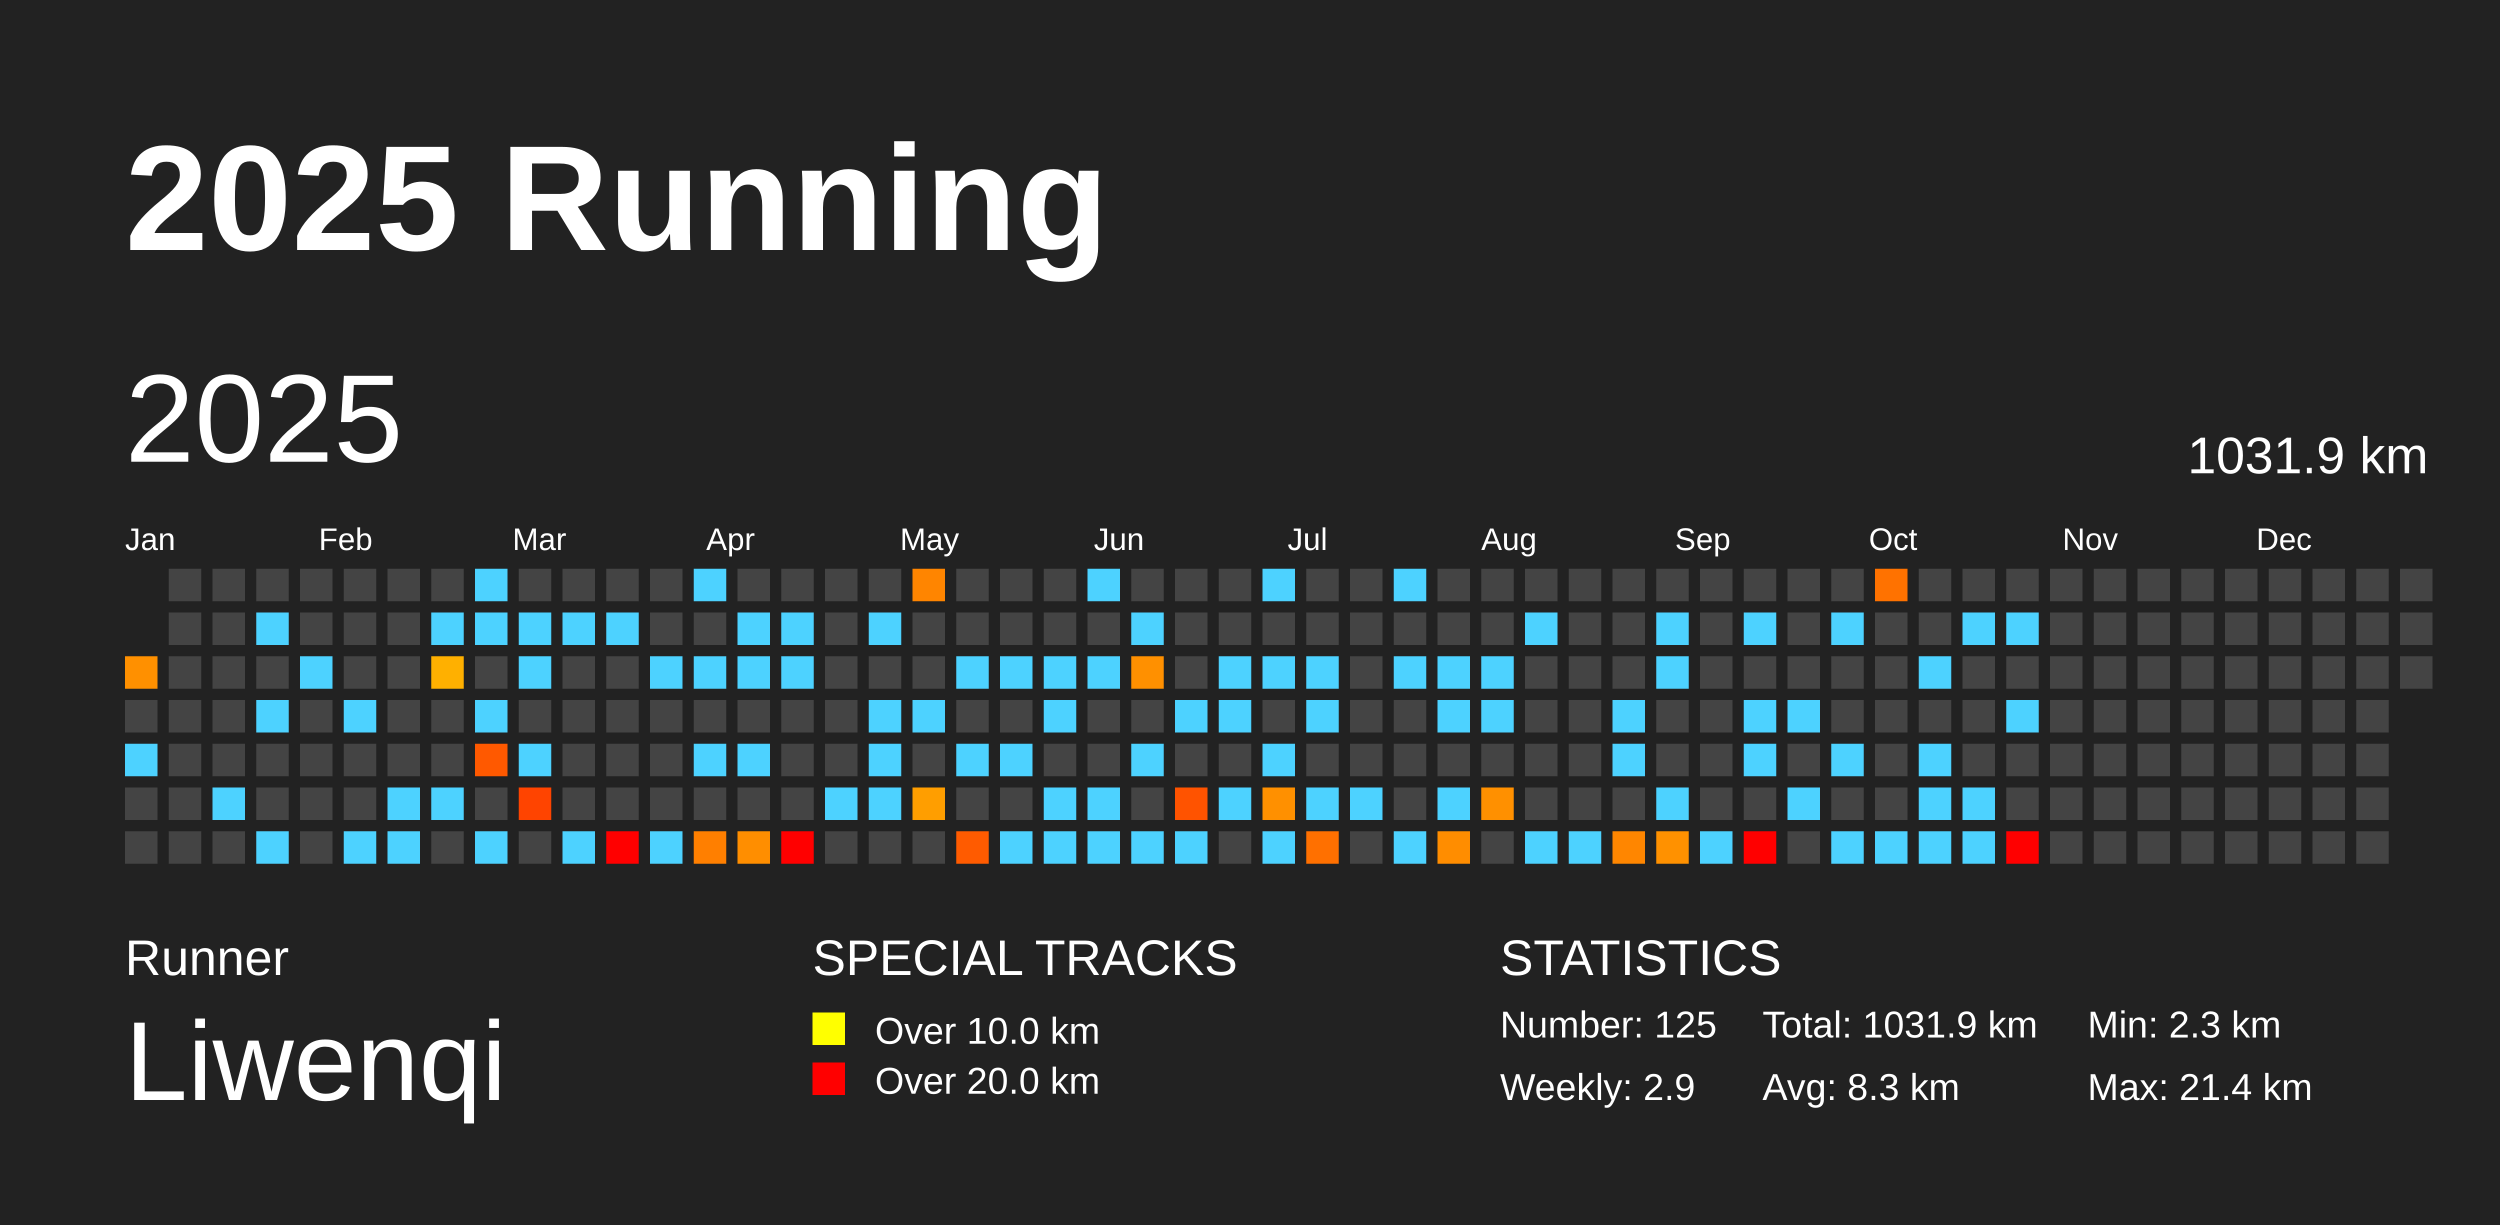
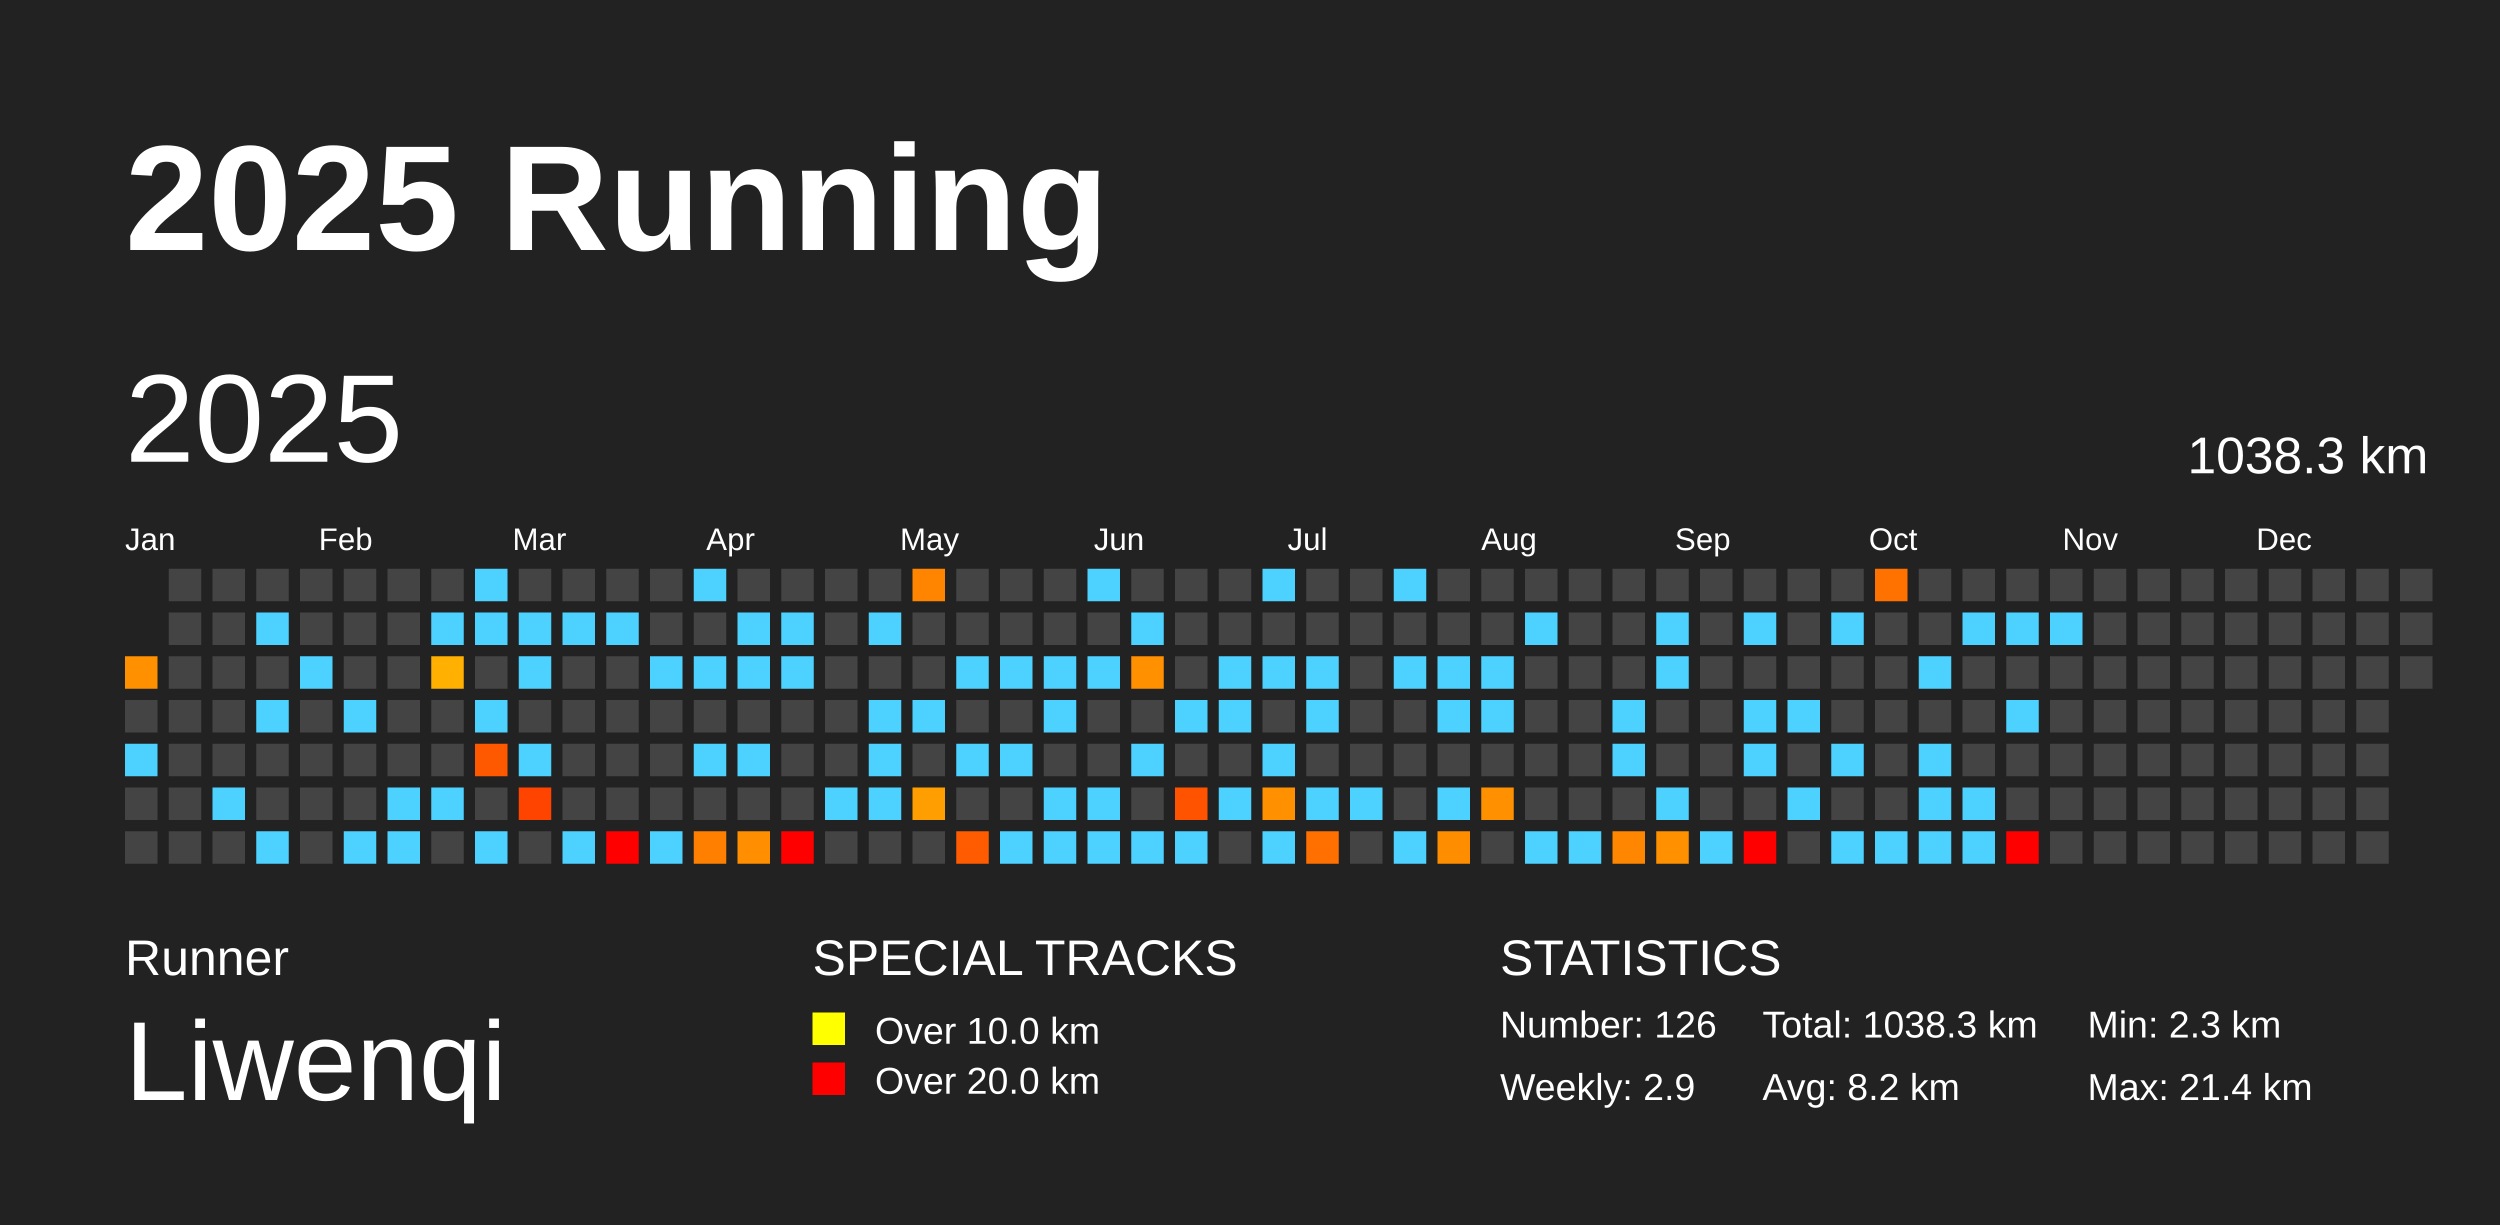
<svg xmlns="http://www.w3.org/2000/svg" baseProfile="full" height="98mm" version="1.1" viewBox="0,0,200,98" width="200mm">
  <defs />
  <rect fill="#222222" height="98" width="200" x="0" y="0" />
  <text fill="#FFFFFF" style="font-size:12px; font-family:Arial; font-weight:bold;" x="10" y="20">2025 Running</text>
  <text fill="#FFFFFF" style="font-size:4px; font-family:Arial" x="10" y="78">Runner</text>
  <text fill="#FFFFFF" style="font-size:9px; font-family:Arial" x="10" y="88">Liwenqi</text>
  <text fill="#FFFFFF" style="font-size:4px; font-family:Arial" x="65" y="78">SPECIAL TRACKS</text>
  <rect fill="yellow" height="2.6" width="2.6" x="65" y="81" />
  <text fill="#FFFFFF" style="font-size:3px; font-family:Arial" x="70" y="83.5">Over 10.0 km</text>
  <rect fill="red" height="2.6" width="2.6" x="65" y="85" />
  <text fill="#FFFFFF" style="font-size:3px; font-family:Arial" x="70" y="87.5">Over 20.0 km</text>
  <text fill="#FFFFFF" style="font-size:4px; font-family:Arial" x="120" y="78">STATISTICS</text>
-   <text fill="#FFFFFF" style="font-size:3px; font-family:Arial" x="120" y="83">Number: 125</text>
+   <text fill="#FFFFFF" style="font-size:3px; font-family:Arial" x="120" y="83">Number: 126</text>
  <text fill="#FFFFFF" style="font-size:3px; font-family:Arial" x="120" y="88">Weekly: 2.9</text>
-   <text fill="#FFFFFF" style="font-size:3px; font-family:Arial" x="141" y="83">Total: 1031.9 km</text>
-   <text fill="#FFFFFF" style="font-size:3px; font-family:Arial" x="141" y="88">Avg: 8.3 km</text>
+   <text fill="#FFFFFF" style="font-size:3px; font-family:Arial" x="141" y="83">Total: 1038.3 km</text>
+   <text fill="#FFFFFF" style="font-size:3px; font-family:Arial" x="141" y="88">Avg: 8.2 km</text>
  <text fill="#FFFFFF" style="font-size:3px; font-family:Arial" x="167" y="83">Min: 2.3 km</text>
  <text fill="#FFFFFF" style="font-size:3px; font-family:Arial" x="167" y="88">Max: 21.4 km</text>
  <text dominant-baseline="hanging" fill="#FFFFFF" style="font-size:10.0px; font-family:Arial;" x="10" y="30">2025</text>
-   <text dominant-baseline="hanging" fill="#FFFFFF" style="font-size:4.125px; font-family:Arial;" x="175" y="35">1031.9 km</text>
+   <text dominant-baseline="hanging" fill="#FFFFFF" style="font-size:4.125px; font-family:Arial;" x="175" y="35">1038.3 km</text>
  <text fill="#FFFFFF" style="font-size:2.5px; font-family:Arial" x="10.0" y="44">Jan</text>
  <text fill="#FFFFFF" style="font-size:2.5px; font-family:Arial" x="25.5" y="44">Feb</text>
  <text fill="#FFFFFF" style="font-size:2.5px; font-family:Arial" x="41.0" y="44">Mar</text>
  <text fill="#FFFFFF" style="font-size:2.5px; font-family:Arial" x="56.5" y="44">Apr</text>
  <text fill="#FFFFFF" style="font-size:2.5px; font-family:Arial" x="72.0" y="44">May</text>
  <text fill="#FFFFFF" style="font-size:2.5px; font-family:Arial" x="87.5" y="44">Jun</text>
  <text fill="#FFFFFF" style="font-size:2.5px; font-family:Arial" x="103.0" y="44">Jul</text>
  <text fill="#FFFFFF" style="font-size:2.5px; font-family:Arial" x="118.5" y="44">Aug</text>
  <text fill="#FFFFFF" style="font-size:2.5px; font-family:Arial" x="134.0" y="44">Sep</text>
  <text fill="#FFFFFF" style="font-size:2.5px; font-family:Arial" x="149.5" y="44">Oct</text>
  <text fill="#FFFFFF" style="font-size:2.5px; font-family:Arial" x="165.0" y="44">Nov</text>
  <text fill="#FFFFFF" style="font-size:2.5px; font-family:Arial" x="180.5" y="44">Dec</text>
  <rect fill="#ff9000" height="2.6" width="2.6" x="10.0" y="52.5" />
  <rect fill="#444444" height="2.6" width="2.6" x="10.0" y="56.0" />
  <rect fill="#4dd2ff" height="2.6" width="2.6" x="10.0" y="59.5" />
  <rect fill="#444444" height="2.6" width="2.6" x="10.0" y="63.0" />
  <rect fill="#444444" height="2.6" width="2.6" x="10.0" y="66.5" />
  <rect fill="#444444" height="2.6" width="2.6" x="13.5" y="45.5" />
  <rect fill="#444444" height="2.6" width="2.6" x="13.5" y="49.0" />
  <rect fill="#444444" height="2.6" width="2.6" x="13.5" y="52.5" />
  <rect fill="#444444" height="2.6" width="2.6" x="13.5" y="56.0" />
  <rect fill="#444444" height="2.6" width="2.6" x="13.5" y="59.5" />
  <rect fill="#444444" height="2.6" width="2.6" x="13.5" y="63.0" />
  <rect fill="#444444" height="2.6" width="2.6" x="13.5" y="66.5" />
  <rect fill="#444444" height="2.6" width="2.6" x="17.0" y="45.5" />
  <rect fill="#444444" height="2.6" width="2.6" x="17.0" y="49.0" />
  <rect fill="#444444" height="2.6" width="2.6" x="17.0" y="52.5" />
  <rect fill="#444444" height="2.6" width="2.6" x="17.0" y="56.0" />
  <rect fill="#444444" height="2.6" width="2.6" x="17.0" y="59.5" />
  <rect fill="#4dd2ff" height="2.6" width="2.6" x="17.0" y="63.0" />
  <rect fill="#444444" height="2.6" width="2.6" x="17.0" y="66.5" />
  <rect fill="#444444" height="2.6" width="2.6" x="20.5" y="45.5" />
  <rect fill="#4dd2ff" height="2.6" width="2.6" x="20.5" y="49.0" />
  <rect fill="#444444" height="2.6" width="2.6" x="20.5" y="52.5" />
  <rect fill="#4dd2ff" height="2.6" width="2.6" x="20.5" y="56.0" />
  <rect fill="#444444" height="2.6" width="2.6" x="20.5" y="59.5" />
  <rect fill="#444444" height="2.6" width="2.6" x="20.5" y="63.0" />
  <rect fill="#4dd2ff" height="2.6" width="2.6" x="20.5" y="66.5" />
  <rect fill="#444444" height="2.6" width="2.6" x="24.0" y="45.5" />
  <rect fill="#444444" height="2.6" width="2.6" x="24.0" y="49.0" />
  <rect fill="#4dd2ff" height="2.6" width="2.6" x="24.0" y="52.5" />
  <rect fill="#444444" height="2.6" width="2.6" x="24.0" y="56.0" />
  <rect fill="#444444" height="2.6" width="2.6" x="24.0" y="59.5" />
  <rect fill="#444444" height="2.6" width="2.6" x="24.0" y="63.0" />
  <rect fill="#444444" height="2.6" width="2.6" x="24.0" y="66.5" />
  <rect fill="#444444" height="2.6" width="2.6" x="27.5" y="45.5" />
  <rect fill="#444444" height="2.6" width="2.6" x="27.5" y="49.0" />
  <rect fill="#444444" height="2.6" width="2.6" x="27.5" y="52.5" />
  <rect fill="#4dd2ff" height="2.6" width="2.6" x="27.5" y="56.0" />
  <rect fill="#444444" height="2.6" width="2.6" x="27.5" y="59.5" />
  <rect fill="#444444" height="2.6" width="2.6" x="27.5" y="63.0" />
  <rect fill="#4dd2ff" height="2.6" width="2.6" x="27.5" y="66.5" />
  <rect fill="#444444" height="2.6" width="2.6" x="31.0" y="45.5" />
  <rect fill="#444444" height="2.6" width="2.6" x="31.0" y="49.0" />
  <rect fill="#444444" height="2.6" width="2.6" x="31.0" y="52.5" />
  <rect fill="#444444" height="2.6" width="2.6" x="31.0" y="56.0" />
  <rect fill="#444444" height="2.6" width="2.6" x="31.0" y="59.5" />
  <rect fill="#4dd2ff" height="2.6" width="2.6" x="31.0" y="63.0" />
  <rect fill="#4dd2ff" height="2.6" width="2.6" x="31.0" y="66.5" />
  <rect fill="#444444" height="2.6" width="2.6" x="34.5" y="45.5" />
  <rect fill="#4dd2ff" height="2.6" width="2.6" x="34.5" y="49.0" />
  <rect fill="#ffb000" height="2.6" width="2.6" x="34.5" y="52.5" />
  <rect fill="#444444" height="2.6" width="2.6" x="34.5" y="56.0" />
  <rect fill="#444444" height="2.6" width="2.6" x="34.5" y="59.5" />
  <rect fill="#4dd2ff" height="2.6" width="2.6" x="34.5" y="63.0" />
  <rect fill="#444444" height="2.6" width="2.6" x="34.5" y="66.5" />
  <rect fill="#4dd2ff" height="2.6" width="2.6" x="38.0" y="45.5" />
  <rect fill="#4dd2ff" height="2.6" width="2.6" x="38.0" y="49.0" />
  <rect fill="#444444" height="2.6" width="2.6" x="38.0" y="52.5" />
  <rect fill="#4dd2ff" height="2.6" width="2.6" x="38.0" y="56.0" />
  <rect fill="#ff5900" height="2.6" width="2.6" x="38.0" y="59.5" />
  <rect fill="#444444" height="2.6" width="2.6" x="38.0" y="63.0" />
  <rect fill="#4dd2ff" height="2.6" width="2.6" x="38.0" y="66.5" />
  <rect fill="#444444" height="2.6" width="2.6" x="41.5" y="45.5" />
  <rect fill="#4dd2ff" height="2.6" width="2.6" x="41.5" y="49.0" />
  <rect fill="#4dd2ff" height="2.6" width="2.6" x="41.5" y="52.5" />
  <rect fill="#444444" height="2.6" width="2.6" x="41.5" y="56.0" />
  <rect fill="#4dd2ff" height="2.6" width="2.6" x="41.5" y="59.5" />
  <rect fill="#ff4400" height="2.6" width="2.6" x="41.5" y="63.0" />
  <rect fill="#444444" height="2.6" width="2.6" x="41.5" y="66.5" />
  <rect fill="#444444" height="2.6" width="2.6" x="45.0" y="45.5" />
  <rect fill="#4dd2ff" height="2.6" width="2.6" x="45.0" y="49.0" />
  <rect fill="#444444" height="2.6" width="2.6" x="45.0" y="52.5" />
  <rect fill="#444444" height="2.6" width="2.6" x="45.0" y="56.0" />
  <rect fill="#444444" height="2.6" width="2.6" x="45.0" y="59.5" />
  <rect fill="#444444" height="2.6" width="2.6" x="45.0" y="63.0" />
  <rect fill="#4dd2ff" height="2.6" width="2.6" x="45.0" y="66.5" />
  <rect fill="#444444" height="2.6" width="2.6" x="48.5" y="45.5" />
  <rect fill="#4dd2ff" height="2.6" width="2.6" x="48.5" y="49.0" />
  <rect fill="#444444" height="2.6" width="2.6" x="48.5" y="52.5" />
  <rect fill="#444444" height="2.6" width="2.6" x="48.5" y="56.0" />
  <rect fill="#444444" height="2.6" width="2.6" x="48.5" y="59.5" />
  <rect fill="#444444" height="2.6" width="2.6" x="48.5" y="63.0" />
  <rect fill="red" height="2.6" width="2.6" x="48.5" y="66.5" />
  <rect fill="#444444" height="2.6" width="2.6" x="52.0" y="45.5" />
  <rect fill="#444444" height="2.6" width="2.6" x="52.0" y="49.0" />
  <rect fill="#4dd2ff" height="2.6" width="2.6" x="52.0" y="52.5" />
  <rect fill="#444444" height="2.6" width="2.6" x="52.0" y="56.0" />
  <rect fill="#444444" height="2.6" width="2.6" x="52.0" y="59.5" />
  <rect fill="#444444" height="2.6" width="2.6" x="52.0" y="63.0" />
  <rect fill="#4dd2ff" height="2.6" width="2.6" x="52.0" y="66.5" />
  <rect fill="#4dd2ff" height="2.6" width="2.6" x="55.5" y="45.5" />
  <rect fill="#444444" height="2.6" width="2.6" x="55.5" y="49.0" />
  <rect fill="#4dd2ff" height="2.6" width="2.6" x="55.5" y="52.5" />
  <rect fill="#444444" height="2.6" width="2.6" x="55.5" y="56.0" />
  <rect fill="#4dd2ff" height="2.6" width="2.6" x="55.5" y="59.5" />
  <rect fill="#444444" height="2.6" width="2.6" x="55.5" y="63.0" />
  <rect fill="#ff7f00" height="2.6" width="2.6" x="55.5" y="66.5" />
  <rect fill="#444444" height="2.6" width="2.6" x="59.0" y="45.5" />
  <rect fill="#4dd2ff" height="2.6" width="2.6" x="59.0" y="49.0" />
  <rect fill="#4dd2ff" height="2.6" width="2.6" x="59.0" y="52.5" />
  <rect fill="#444444" height="2.6" width="2.6" x="59.0" y="56.0" />
  <rect fill="#4dd2ff" height="2.6" width="2.6" x="59.0" y="59.5" />
  <rect fill="#444444" height="2.6" width="2.6" x="59.0" y="63.0" />
  <rect fill="#ff8e00" height="2.6" width="2.6" x="59.0" y="66.5" />
  <rect fill="#444444" height="2.6" width="2.6" x="62.5" y="45.5" />
  <rect fill="#4dd2ff" height="2.6" width="2.6" x="62.5" y="49.0" />
  <rect fill="#4dd2ff" height="2.6" width="2.6" x="62.5" y="52.5" />
  <rect fill="#444444" height="2.6" width="2.6" x="62.5" y="56.0" />
  <rect fill="#444444" height="2.6" width="2.6" x="62.5" y="59.5" />
  <rect fill="#444444" height="2.6" width="2.6" x="62.5" y="63.0" />
  <rect fill="red" height="2.6" width="2.6" x="62.5" y="66.5" />
  <rect fill="#444444" height="2.6" width="2.6" x="66.0" y="45.5" />
  <rect fill="#444444" height="2.6" width="2.6" x="66.0" y="49.0" />
  <rect fill="#444444" height="2.6" width="2.6" x="66.0" y="52.5" />
  <rect fill="#444444" height="2.6" width="2.6" x="66.0" y="56.0" />
  <rect fill="#444444" height="2.6" width="2.6" x="66.0" y="59.5" />
  <rect fill="#4dd2ff" height="2.6" width="2.6" x="66.0" y="63.0" />
  <rect fill="#444444" height="2.6" width="2.6" x="66.0" y="66.5" />
  <rect fill="#444444" height="2.6" width="2.6" x="69.5" y="45.5" />
  <rect fill="#4dd2ff" height="2.6" width="2.6" x="69.5" y="49.0" />
  <rect fill="#444444" height="2.6" width="2.6" x="69.5" y="52.5" />
  <rect fill="#4dd2ff" height="2.6" width="2.6" x="69.5" y="56.0" />
  <rect fill="#4dd2ff" height="2.6" width="2.6" x="69.5" y="59.5" />
  <rect fill="#4dd2ff" height="2.6" width="2.6" x="69.5" y="63.0" />
  <rect fill="#444444" height="2.6" width="2.6" x="69.5" y="66.5" />
  <rect fill="#ff8500" height="2.6" width="2.6" x="73.0" y="45.5" />
  <rect fill="#444444" height="2.6" width="2.6" x="73.0" y="49.0" />
  <rect fill="#444444" height="2.6" width="2.6" x="73.0" y="52.5" />
  <rect fill="#4dd2ff" height="2.6" width="2.6" x="73.0" y="56.0" />
  <rect fill="#444444" height="2.6" width="2.6" x="73.0" y="59.5" />
  <rect fill="#ff9e00" height="2.6" width="2.6" x="73.0" y="63.0" />
  <rect fill="#444444" height="2.6" width="2.6" x="73.0" y="66.5" />
  <rect fill="#444444" height="2.6" width="2.6" x="76.5" y="45.5" />
  <rect fill="#444444" height="2.6" width="2.6" x="76.5" y="49.0" />
  <rect fill="#4dd2ff" height="2.6" width="2.6" x="76.5" y="52.5" />
  <rect fill="#444444" height="2.6" width="2.6" x="76.5" y="56.0" />
  <rect fill="#4dd2ff" height="2.6" width="2.6" x="76.5" y="59.5" />
  <rect fill="#444444" height="2.6" width="2.6" x="76.5" y="63.0" />
  <rect fill="#ff5b00" height="2.6" width="2.6" x="76.5" y="66.5" />
  <rect fill="#444444" height="2.6" width="2.6" x="80.0" y="45.5" />
  <rect fill="#444444" height="2.6" width="2.6" x="80.0" y="49.0" />
  <rect fill="#4dd2ff" height="2.6" width="2.6" x="80.0" y="52.5" />
  <rect fill="#444444" height="2.6" width="2.6" x="80.0" y="56.0" />
  <rect fill="#4dd2ff" height="2.6" width="2.6" x="80.0" y="59.5" />
  <rect fill="#444444" height="2.6" width="2.6" x="80.0" y="63.0" />
  <rect fill="#4dd2ff" height="2.6" width="2.6" x="80.0" y="66.5" />
  <rect fill="#444444" height="2.6" width="2.6" x="83.5" y="45.5" />
  <rect fill="#444444" height="2.6" width="2.6" x="83.5" y="49.0" />
  <rect fill="#4dd2ff" height="2.6" width="2.6" x="83.5" y="52.5" />
  <rect fill="#4dd2ff" height="2.6" width="2.6" x="83.5" y="56.0" />
  <rect fill="#444444" height="2.6" width="2.6" x="83.5" y="59.5" />
  <rect fill="#4dd2ff" height="2.6" width="2.6" x="83.5" y="63.0" />
  <rect fill="#4dd2ff" height="2.6" width="2.6" x="83.5" y="66.5" />
  <rect fill="#4dd2ff" height="2.6" width="2.6" x="87.0" y="45.5" />
  <rect fill="#444444" height="2.6" width="2.6" x="87.0" y="49.0" />
  <rect fill="#4dd2ff" height="2.6" width="2.6" x="87.0" y="52.5" />
  <rect fill="#444444" height="2.6" width="2.6" x="87.0" y="56.0" />
  <rect fill="#444444" height="2.6" width="2.6" x="87.0" y="59.5" />
  <rect fill="#4dd2ff" height="2.6" width="2.6" x="87.0" y="63.0" />
  <rect fill="#4dd2ff" height="2.6" width="2.6" x="87.0" y="66.5" />
  <rect fill="#444444" height="2.6" width="2.6" x="90.5" y="45.5" />
  <rect fill="#4dd2ff" height="2.6" width="2.6" x="90.5" y="49.0" />
  <rect fill="#ff9000" height="2.6" width="2.6" x="90.5" y="52.5" />
  <rect fill="#444444" height="2.6" width="2.6" x="90.5" y="56.0" />
  <rect fill="#4dd2ff" height="2.6" width="2.6" x="90.5" y="59.5" />
  <rect fill="#444444" height="2.6" width="2.6" x="90.5" y="63.0" />
  <rect fill="#4dd2ff" height="2.6" width="2.6" x="90.5" y="66.5" />
  <rect fill="#444444" height="2.6" width="2.6" x="94.0" y="45.5" />
  <rect fill="#444444" height="2.6" width="2.6" x="94.0" y="49.0" />
  <rect fill="#444444" height="2.6" width="2.6" x="94.0" y="52.5" />
  <rect fill="#4dd2ff" height="2.6" width="2.6" x="94.0" y="56.0" />
  <rect fill="#444444" height="2.6" width="2.6" x="94.0" y="59.5" />
  <rect fill="#ff5300" height="2.6" width="2.6" x="94.0" y="63.0" />
  <rect fill="#4dd2ff" height="2.6" width="2.6" x="94.0" y="66.5" />
  <rect fill="#444444" height="2.6" width="2.6" x="97.5" y="45.5" />
  <rect fill="#444444" height="2.6" width="2.6" x="97.5" y="49.0" />
  <rect fill="#4dd2ff" height="2.6" width="2.6" x="97.5" y="52.5" />
  <rect fill="#4dd2ff" height="2.6" width="2.6" x="97.5" y="56.0" />
  <rect fill="#444444" height="2.6" width="2.6" x="97.5" y="59.5" />
  <rect fill="#4dd2ff" height="2.6" width="2.6" x="97.5" y="63.0" />
  <rect fill="#444444" height="2.6" width="2.6" x="97.5" y="66.5" />
  <rect fill="#4dd2ff" height="2.6" width="2.6" x="101.0" y="45.5" />
  <rect fill="#444444" height="2.6" width="2.6" x="101.0" y="49.0" />
  <rect fill="#4dd2ff" height="2.6" width="2.6" x="101.0" y="52.5" />
  <rect fill="#444444" height="2.6" width="2.6" x="101.0" y="56.0" />
  <rect fill="#4dd2ff" height="2.6" width="2.6" x="101.0" y="59.5" />
  <rect fill="#ff9000" height="2.6" width="2.6" x="101.0" y="63.0" />
  <rect fill="#4dd2ff" height="2.6" width="2.6" x="101.0" y="66.5" />
  <rect fill="#444444" height="2.6" width="2.6" x="104.5" y="45.5" />
  <rect fill="#444444" height="2.6" width="2.6" x="104.5" y="49.0" />
  <rect fill="#4dd2ff" height="2.6" width="2.6" x="104.5" y="52.5" />
  <rect fill="#4dd2ff" height="2.6" width="2.6" x="104.5" y="56.0" />
  <rect fill="#444444" height="2.6" width="2.6" x="104.5" y="59.5" />
  <rect fill="#4dd2ff" height="2.6" width="2.6" x="104.5" y="63.0" />
  <rect fill="#ff7000" height="2.6" width="2.6" x="104.5" y="66.5" />
  <rect fill="#444444" height="2.6" width="2.6" x="108.0" y="45.5" />
  <rect fill="#444444" height="2.6" width="2.6" x="108.0" y="49.0" />
  <rect fill="#444444" height="2.6" width="2.6" x="108.0" y="52.5" />
  <rect fill="#444444" height="2.6" width="2.6" x="108.0" y="56.0" />
  <rect fill="#444444" height="2.6" width="2.6" x="108.0" y="59.5" />
  <rect fill="#4dd2ff" height="2.6" width="2.6" x="108.0" y="63.0" />
  <rect fill="#444444" height="2.6" width="2.6" x="108.0" y="66.5" />
  <rect fill="#4dd2ff" height="2.6" width="2.6" x="111.5" y="45.5" />
  <rect fill="#444444" height="2.6" width="2.6" x="111.5" y="49.0" />
  <rect fill="#4dd2ff" height="2.6" width="2.6" x="111.5" y="52.5" />
  <rect fill="#444444" height="2.6" width="2.6" x="111.5" y="56.0" />
  <rect fill="#444444" height="2.6" width="2.6" x="111.5" y="59.5" />
  <rect fill="#444444" height="2.6" width="2.6" x="111.5" y="63.0" />
  <rect fill="#4dd2ff" height="2.6" width="2.6" x="111.5" y="66.5" />
  <rect fill="#444444" height="2.6" width="2.6" x="115.0" y="45.5" />
  <rect fill="#444444" height="2.6" width="2.6" x="115.0" y="49.0" />
  <rect fill="#4dd2ff" height="2.6" width="2.6" x="115.0" y="52.5" />
  <rect fill="#4dd2ff" height="2.6" width="2.6" x="115.0" y="56.0" />
  <rect fill="#444444" height="2.6" width="2.6" x="115.0" y="59.5" />
  <rect fill="#4dd2ff" height="2.6" width="2.6" x="115.0" y="63.0" />
  <rect fill="#ff8d00" height="2.6" width="2.6" x="115.0" y="66.5" />
  <rect fill="#444444" height="2.6" width="2.6" x="118.5" y="45.5" />
  <rect fill="#444444" height="2.6" width="2.6" x="118.5" y="49.0" />
  <rect fill="#4dd2ff" height="2.6" width="2.6" x="118.5" y="52.5" />
  <rect fill="#4dd2ff" height="2.6" width="2.6" x="118.5" y="56.0" />
  <rect fill="#444444" height="2.6" width="2.6" x="118.5" y="59.5" />
  <rect fill="#ff9000" height="2.6" width="2.6" x="118.5" y="63.0" />
  <rect fill="#444444" height="2.6" width="2.6" x="118.5" y="66.5" />
  <rect fill="#444444" height="2.6" width="2.6" x="122.0" y="45.5" />
  <rect fill="#4dd2ff" height="2.6" width="2.6" x="122.0" y="49.0" />
  <rect fill="#444444" height="2.6" width="2.6" x="122.0" y="52.5" />
  <rect fill="#444444" height="2.6" width="2.6" x="122.0" y="56.0" />
  <rect fill="#444444" height="2.6" width="2.6" x="122.0" y="59.5" />
  <rect fill="#444444" height="2.6" width="2.6" x="122.0" y="63.0" />
  <rect fill="#4dd2ff" height="2.6" width="2.6" x="122.0" y="66.5" />
  <rect fill="#444444" height="2.6" width="2.6" x="125.5" y="45.5" />
  <rect fill="#444444" height="2.6" width="2.6" x="125.5" y="49.0" />
  <rect fill="#444444" height="2.6" width="2.6" x="125.5" y="52.5" />
  <rect fill="#444444" height="2.6" width="2.6" x="125.5" y="56.0" />
  <rect fill="#444444" height="2.6" width="2.6" x="125.5" y="59.5" />
  <rect fill="#444444" height="2.6" width="2.6" x="125.5" y="63.0" />
  <rect fill="#4dd2ff" height="2.6" width="2.6" x="125.5" y="66.5" />
  <rect fill="#444444" height="2.6" width="2.6" x="129.0" y="45.5" />
  <rect fill="#444444" height="2.6" width="2.6" x="129.0" y="49.0" />
  <rect fill="#444444" height="2.6" width="2.6" x="129.0" y="52.5" />
  <rect fill="#4dd2ff" height="2.6" width="2.6" x="129.0" y="56.0" />
  <rect fill="#4dd2ff" height="2.6" width="2.6" x="129.0" y="59.5" />
  <rect fill="#444444" height="2.6" width="2.6" x="129.0" y="63.0" />
  <rect fill="#ff8600" height="2.6" width="2.6" x="129.0" y="66.5" />
  <rect fill="#444444" height="2.6" width="2.6" x="132.5" y="45.5" />
  <rect fill="#4dd2ff" height="2.6" width="2.6" x="132.5" y="49.0" />
  <rect fill="#4dd2ff" height="2.6" width="2.6" x="132.5" y="52.5" />
  <rect fill="#444444" height="2.6" width="2.6" x="132.5" y="56.0" />
  <rect fill="#444444" height="2.6" width="2.6" x="132.5" y="59.5" />
  <rect fill="#4dd2ff" height="2.6" width="2.6" x="132.5" y="63.0" />
  <rect fill="#ff9100" height="2.6" width="2.6" x="132.5" y="66.5" />
  <rect fill="#444444" height="2.6" width="2.6" x="136.0" y="45.5" />
  <rect fill="#444444" height="2.6" width="2.6" x="136.0" y="49.0" />
  <rect fill="#444444" height="2.6" width="2.6" x="136.0" y="52.5" />
  <rect fill="#444444" height="2.6" width="2.6" x="136.0" y="56.0" />
  <rect fill="#444444" height="2.6" width="2.6" x="136.0" y="59.5" />
  <rect fill="#444444" height="2.6" width="2.6" x="136.0" y="63.0" />
  <rect fill="#4dd2ff" height="2.6" width="2.6" x="136.0" y="66.5" />
  <rect fill="#444444" height="2.6" width="2.6" x="139.5" y="45.5" />
  <rect fill="#4dd2ff" height="2.6" width="2.6" x="139.5" y="49.0" />
  <rect fill="#444444" height="2.6" width="2.6" x="139.5" y="52.5" />
  <rect fill="#4dd2ff" height="2.6" width="2.6" x="139.5" y="56.0" />
  <rect fill="#4dd2ff" height="2.6" width="2.6" x="139.5" y="59.5" />
  <rect fill="#444444" height="2.6" width="2.6" x="139.5" y="63.0" />
  <rect fill="red" height="2.6" width="2.6" x="139.5" y="66.5" />
  <rect fill="#444444" height="2.6" width="2.6" x="143.0" y="45.5" />
  <rect fill="#444444" height="2.6" width="2.6" x="143.0" y="49.0" />
  <rect fill="#444444" height="2.6" width="2.6" x="143.0" y="52.5" />
  <rect fill="#4dd2ff" height="2.6" width="2.6" x="143.0" y="56.0" />
  <rect fill="#444444" height="2.6" width="2.6" x="143.0" y="59.5" />
  <rect fill="#4dd2ff" height="2.6" width="2.6" x="143.0" y="63.0" />
  <rect fill="#444444" height="2.6" width="2.6" x="143.0" y="66.5" />
  <rect fill="#444444" height="2.6" width="2.6" x="146.5" y="45.5" />
  <rect fill="#4dd2ff" height="2.6" width="2.6" x="146.5" y="49.0" />
  <rect fill="#444444" height="2.6" width="2.6" x="146.5" y="52.5" />
  <rect fill="#444444" height="2.6" width="2.6" x="146.5" y="56.0" />
  <rect fill="#4dd2ff" height="2.6" width="2.6" x="146.5" y="59.5" />
  <rect fill="#444444" height="2.6" width="2.6" x="146.5" y="63.0" />
  <rect fill="#4dd2ff" height="2.6" width="2.6" x="146.5" y="66.5" />
  <rect fill="#ff7200" height="2.6" width="2.6" x="150.0" y="45.5" />
  <rect fill="#444444" height="2.6" width="2.6" x="150.0" y="49.0" />
  <rect fill="#444444" height="2.6" width="2.6" x="150.0" y="52.5" />
  <rect fill="#444444" height="2.6" width="2.6" x="150.0" y="56.0" />
  <rect fill="#444444" height="2.6" width="2.6" x="150.0" y="59.5" />
  <rect fill="#444444" height="2.6" width="2.6" x="150.0" y="63.0" />
  <rect fill="#4dd2ff" height="2.6" width="2.6" x="150.0" y="66.5" />
  <rect fill="#444444" height="2.6" width="2.6" x="153.5" y="45.5" />
  <rect fill="#444444" height="2.6" width="2.6" x="153.5" y="49.0" />
  <rect fill="#4dd2ff" height="2.6" width="2.6" x="153.5" y="52.5" />
  <rect fill="#444444" height="2.6" width="2.6" x="153.5" y="56.0" />
  <rect fill="#4dd2ff" height="2.6" width="2.6" x="153.5" y="59.5" />
  <rect fill="#4dd2ff" height="2.6" width="2.6" x="153.5" y="63.0" />
  <rect fill="#4dd2ff" height="2.6" width="2.6" x="153.5" y="66.5" />
  <rect fill="#444444" height="2.6" width="2.6" x="157.0" y="45.5" />
  <rect fill="#4dd2ff" height="2.6" width="2.6" x="157.0" y="49.0" />
  <rect fill="#444444" height="2.6" width="2.6" x="157.0" y="52.5" />
  <rect fill="#444444" height="2.6" width="2.6" x="157.0" y="56.0" />
  <rect fill="#444444" height="2.6" width="2.6" x="157.0" y="59.5" />
  <rect fill="#4dd2ff" height="2.6" width="2.6" x="157.0" y="63.0" />
  <rect fill="#4dd2ff" height="2.6" width="2.6" x="157.0" y="66.5" />
  <rect fill="#444444" height="2.6" width="2.6" x="160.5" y="45.5" />
  <rect fill="#4dd2ff" height="2.6" width="2.6" x="160.5" y="49.0" />
  <rect fill="#444444" height="2.6" width="2.6" x="160.5" y="52.5" />
  <rect fill="#4dd2ff" height="2.6" width="2.6" x="160.5" y="56.0" />
  <rect fill="#444444" height="2.6" width="2.6" x="160.5" y="59.5" />
  <rect fill="#444444" height="2.6" width="2.6" x="160.5" y="63.0" />
  <rect fill="red" height="2.6" width="2.6" x="160.5" y="66.5" />
  <rect fill="#444444" height="2.6" width="2.6" x="164.0" y="45.5" />
-   <rect fill="#444444" height="2.6" width="2.6" x="164.0" y="49.0" />
+   <rect fill="#4dd2ff" height="2.6" width="2.6" x="164.0" y="49.0" />
  <rect fill="#444444" height="2.6" width="2.6" x="164.0" y="52.5" />
  <rect fill="#444444" height="2.6" width="2.6" x="164.0" y="56.0" />
  <rect fill="#444444" height="2.6" width="2.6" x="164.0" y="59.5" />
  <rect fill="#444444" height="2.6" width="2.6" x="164.0" y="63.0" />
  <rect fill="#444444" height="2.6" width="2.6" x="164.0" y="66.5" />
  <rect fill="#444444" height="2.6" width="2.6" x="167.5" y="45.5" />
  <rect fill="#444444" height="2.6" width="2.6" x="167.5" y="49.0" />
  <rect fill="#444444" height="2.6" width="2.6" x="167.5" y="52.5" />
  <rect fill="#444444" height="2.6" width="2.6" x="167.5" y="56.0" />
  <rect fill="#444444" height="2.6" width="2.6" x="167.5" y="59.5" />
  <rect fill="#444444" height="2.6" width="2.6" x="167.5" y="63.0" />
  <rect fill="#444444" height="2.6" width="2.6" x="167.5" y="66.5" />
  <rect fill="#444444" height="2.6" width="2.6" x="171.0" y="45.5" />
  <rect fill="#444444" height="2.6" width="2.6" x="171.0" y="49.0" />
  <rect fill="#444444" height="2.6" width="2.6" x="171.0" y="52.5" />
  <rect fill="#444444" height="2.6" width="2.6" x="171.0" y="56.0" />
  <rect fill="#444444" height="2.6" width="2.6" x="171.0" y="59.5" />
  <rect fill="#444444" height="2.6" width="2.6" x="171.0" y="63.0" />
  <rect fill="#444444" height="2.6" width="2.6" x="171.0" y="66.5" />
  <rect fill="#444444" height="2.6" width="2.6" x="174.5" y="45.5" />
  <rect fill="#444444" height="2.6" width="2.6" x="174.5" y="49.0" />
  <rect fill="#444444" height="2.6" width="2.6" x="174.5" y="52.5" />
  <rect fill="#444444" height="2.6" width="2.6" x="174.5" y="56.0" />
  <rect fill="#444444" height="2.6" width="2.6" x="174.5" y="59.5" />
  <rect fill="#444444" height="2.6" width="2.6" x="174.5" y="63.0" />
  <rect fill="#444444" height="2.6" width="2.6" x="174.5" y="66.5" />
  <rect fill="#444444" height="2.6" width="2.6" x="178.0" y="45.5" />
  <rect fill="#444444" height="2.6" width="2.6" x="178.0" y="49.0" />
  <rect fill="#444444" height="2.6" width="2.6" x="178.0" y="52.5" />
  <rect fill="#444444" height="2.6" width="2.6" x="178.0" y="56.0" />
  <rect fill="#444444" height="2.6" width="2.6" x="178.0" y="59.5" />
  <rect fill="#444444" height="2.6" width="2.6" x="178.0" y="63.0" />
  <rect fill="#444444" height="2.6" width="2.6" x="178.0" y="66.5" />
  <rect fill="#444444" height="2.6" width="2.6" x="181.5" y="45.5" />
  <rect fill="#444444" height="2.6" width="2.6" x="181.5" y="49.0" />
  <rect fill="#444444" height="2.6" width="2.6" x="181.5" y="52.5" />
  <rect fill="#444444" height="2.6" width="2.6" x="181.5" y="56.0" />
  <rect fill="#444444" height="2.6" width="2.6" x="181.5" y="59.5" />
  <rect fill="#444444" height="2.6" width="2.6" x="181.5" y="63.0" />
  <rect fill="#444444" height="2.6" width="2.6" x="181.5" y="66.5" />
  <rect fill="#444444" height="2.6" width="2.6" x="185.0" y="45.5" />
  <rect fill="#444444" height="2.6" width="2.6" x="185.0" y="49.0" />
  <rect fill="#444444" height="2.6" width="2.6" x="185.0" y="52.5" />
  <rect fill="#444444" height="2.6" width="2.6" x="185.0" y="56.0" />
  <rect fill="#444444" height="2.6" width="2.6" x="185.0" y="59.5" />
  <rect fill="#444444" height="2.6" width="2.6" x="185.0" y="63.0" />
  <rect fill="#444444" height="2.6" width="2.6" x="185.0" y="66.5" />
  <rect fill="#444444" height="2.6" width="2.6" x="188.5" y="45.5" />
  <rect fill="#444444" height="2.6" width="2.6" x="188.5" y="49.0" />
  <rect fill="#444444" height="2.6" width="2.6" x="188.5" y="52.5" />
  <rect fill="#444444" height="2.6" width="2.6" x="188.5" y="56.0" />
  <rect fill="#444444" height="2.6" width="2.6" x="188.5" y="59.5" />
  <rect fill="#444444" height="2.6" width="2.6" x="188.5" y="63.0" />
  <rect fill="#444444" height="2.6" width="2.6" x="188.5" y="66.5" />
  <rect fill="#444444" height="2.6" width="2.6" x="192.0" y="45.5" />
  <rect fill="#444444" height="2.6" width="2.6" x="192.0" y="49.0" />
  <rect fill="#444444" height="2.6" width="2.6" x="192.0" y="52.5" />
</svg>
